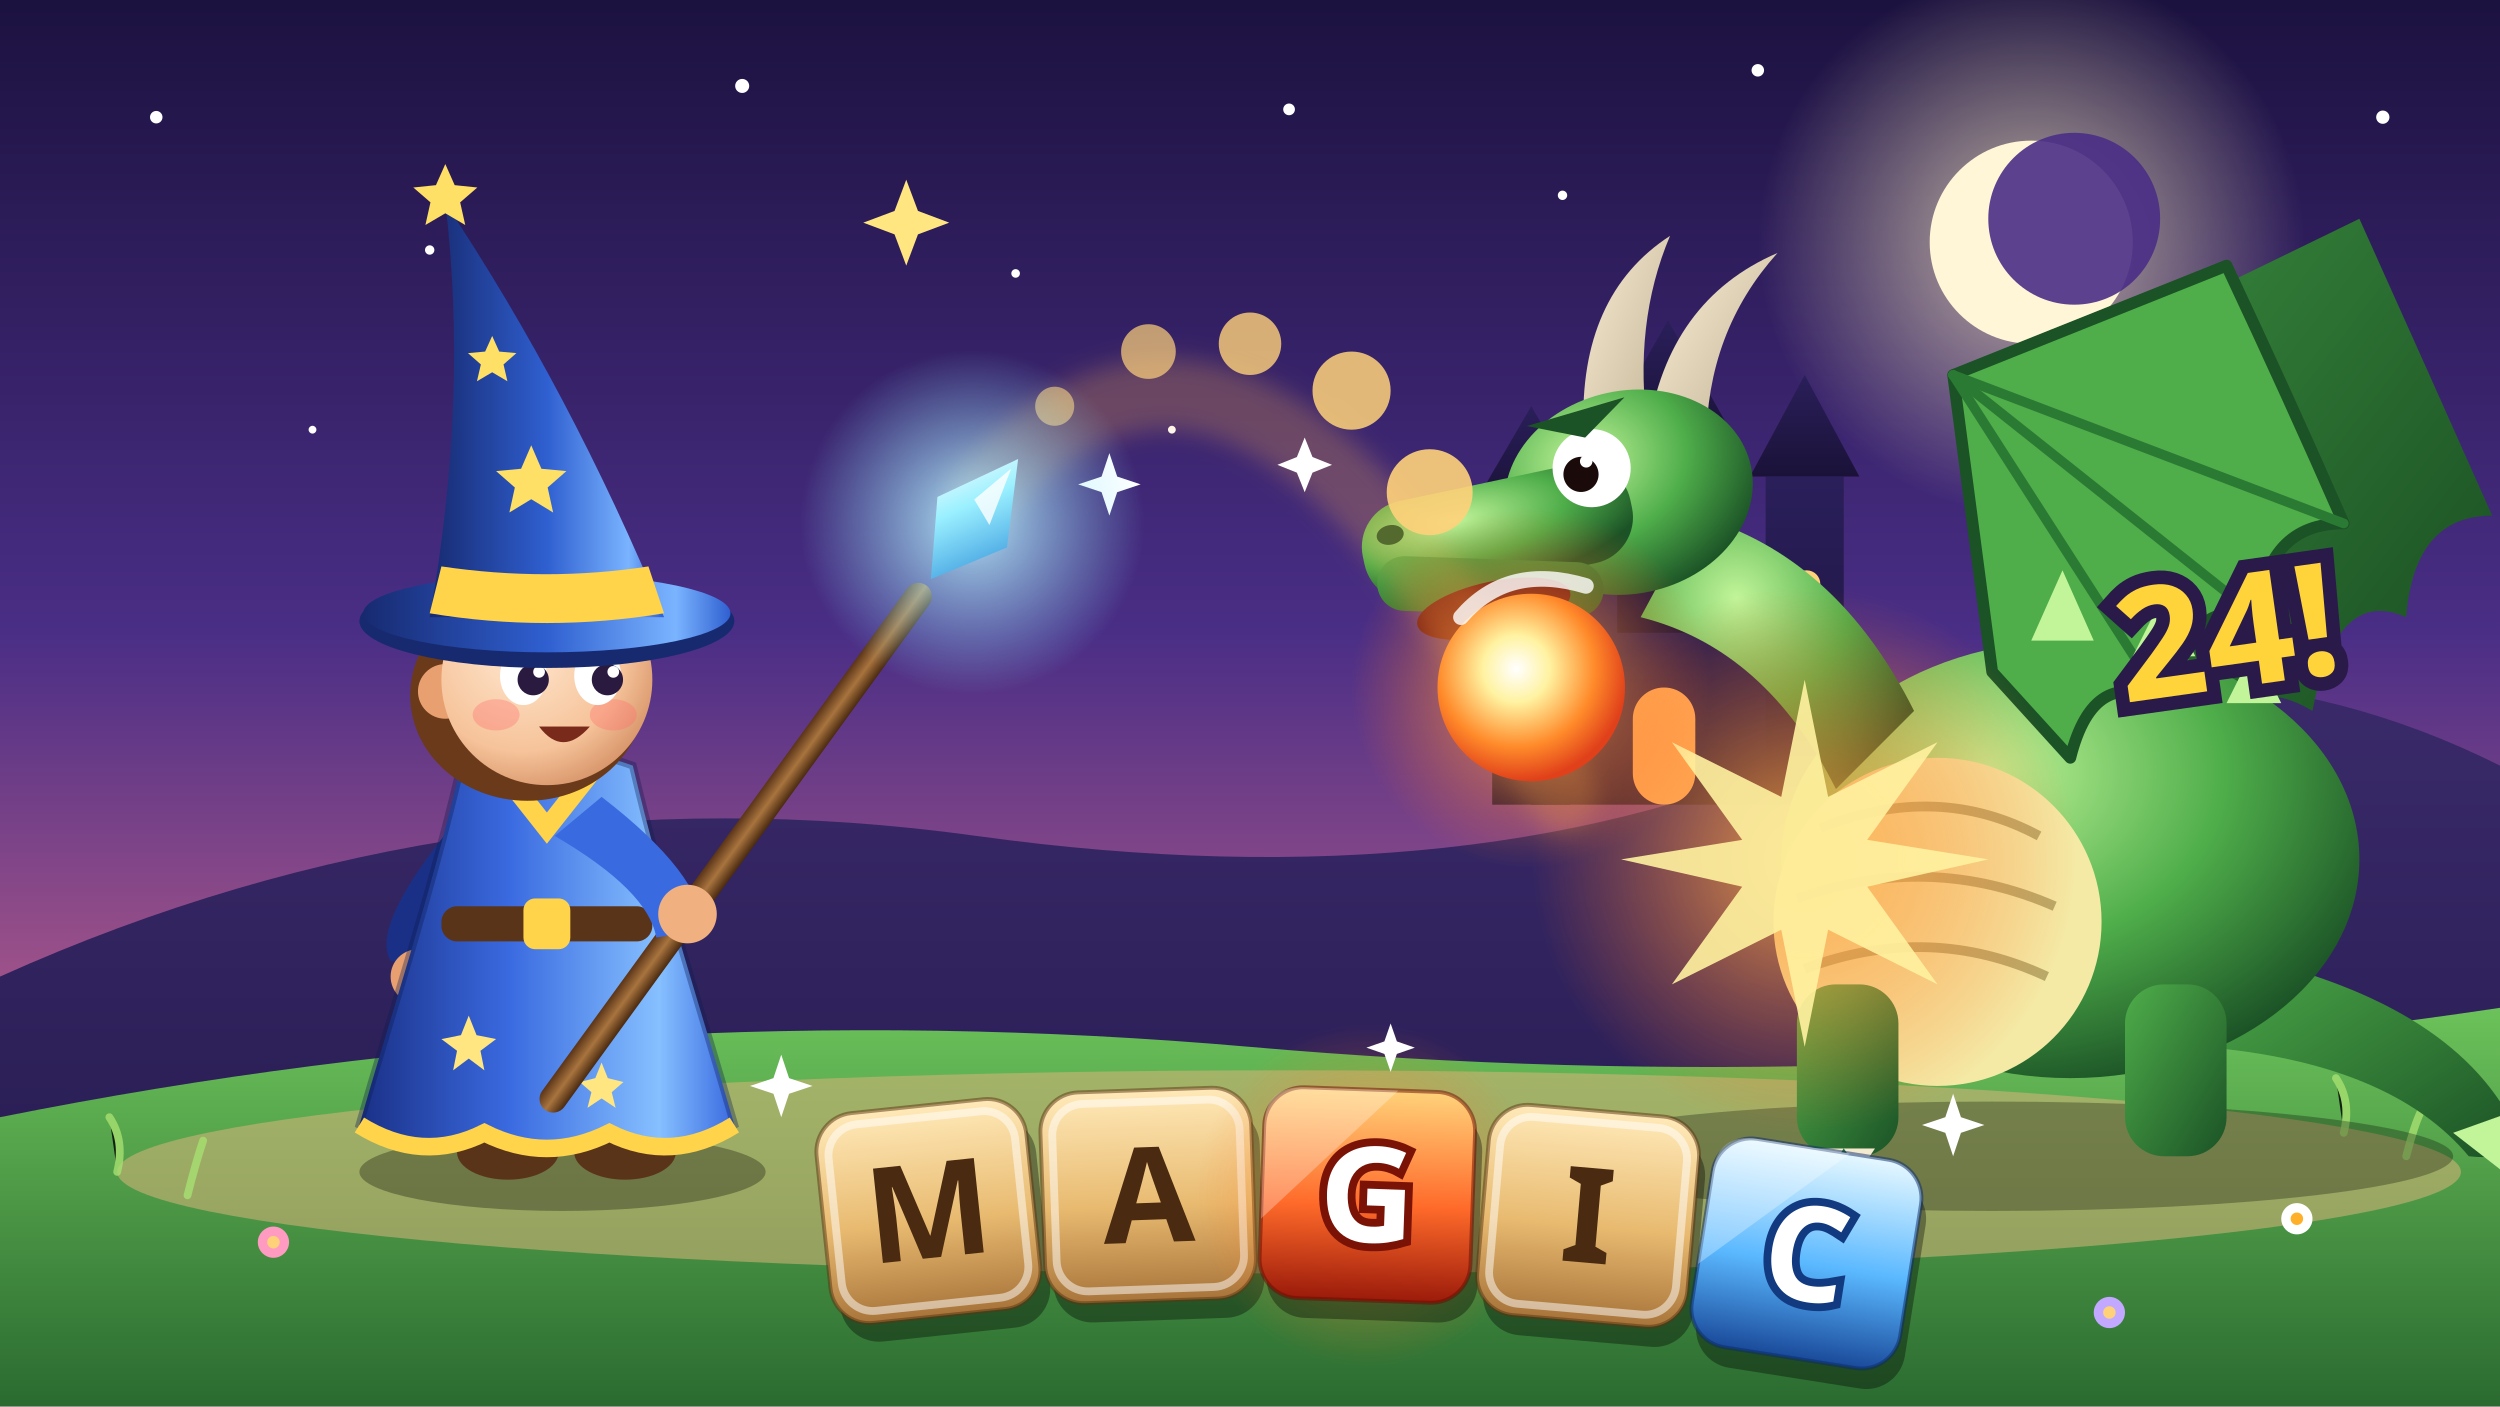
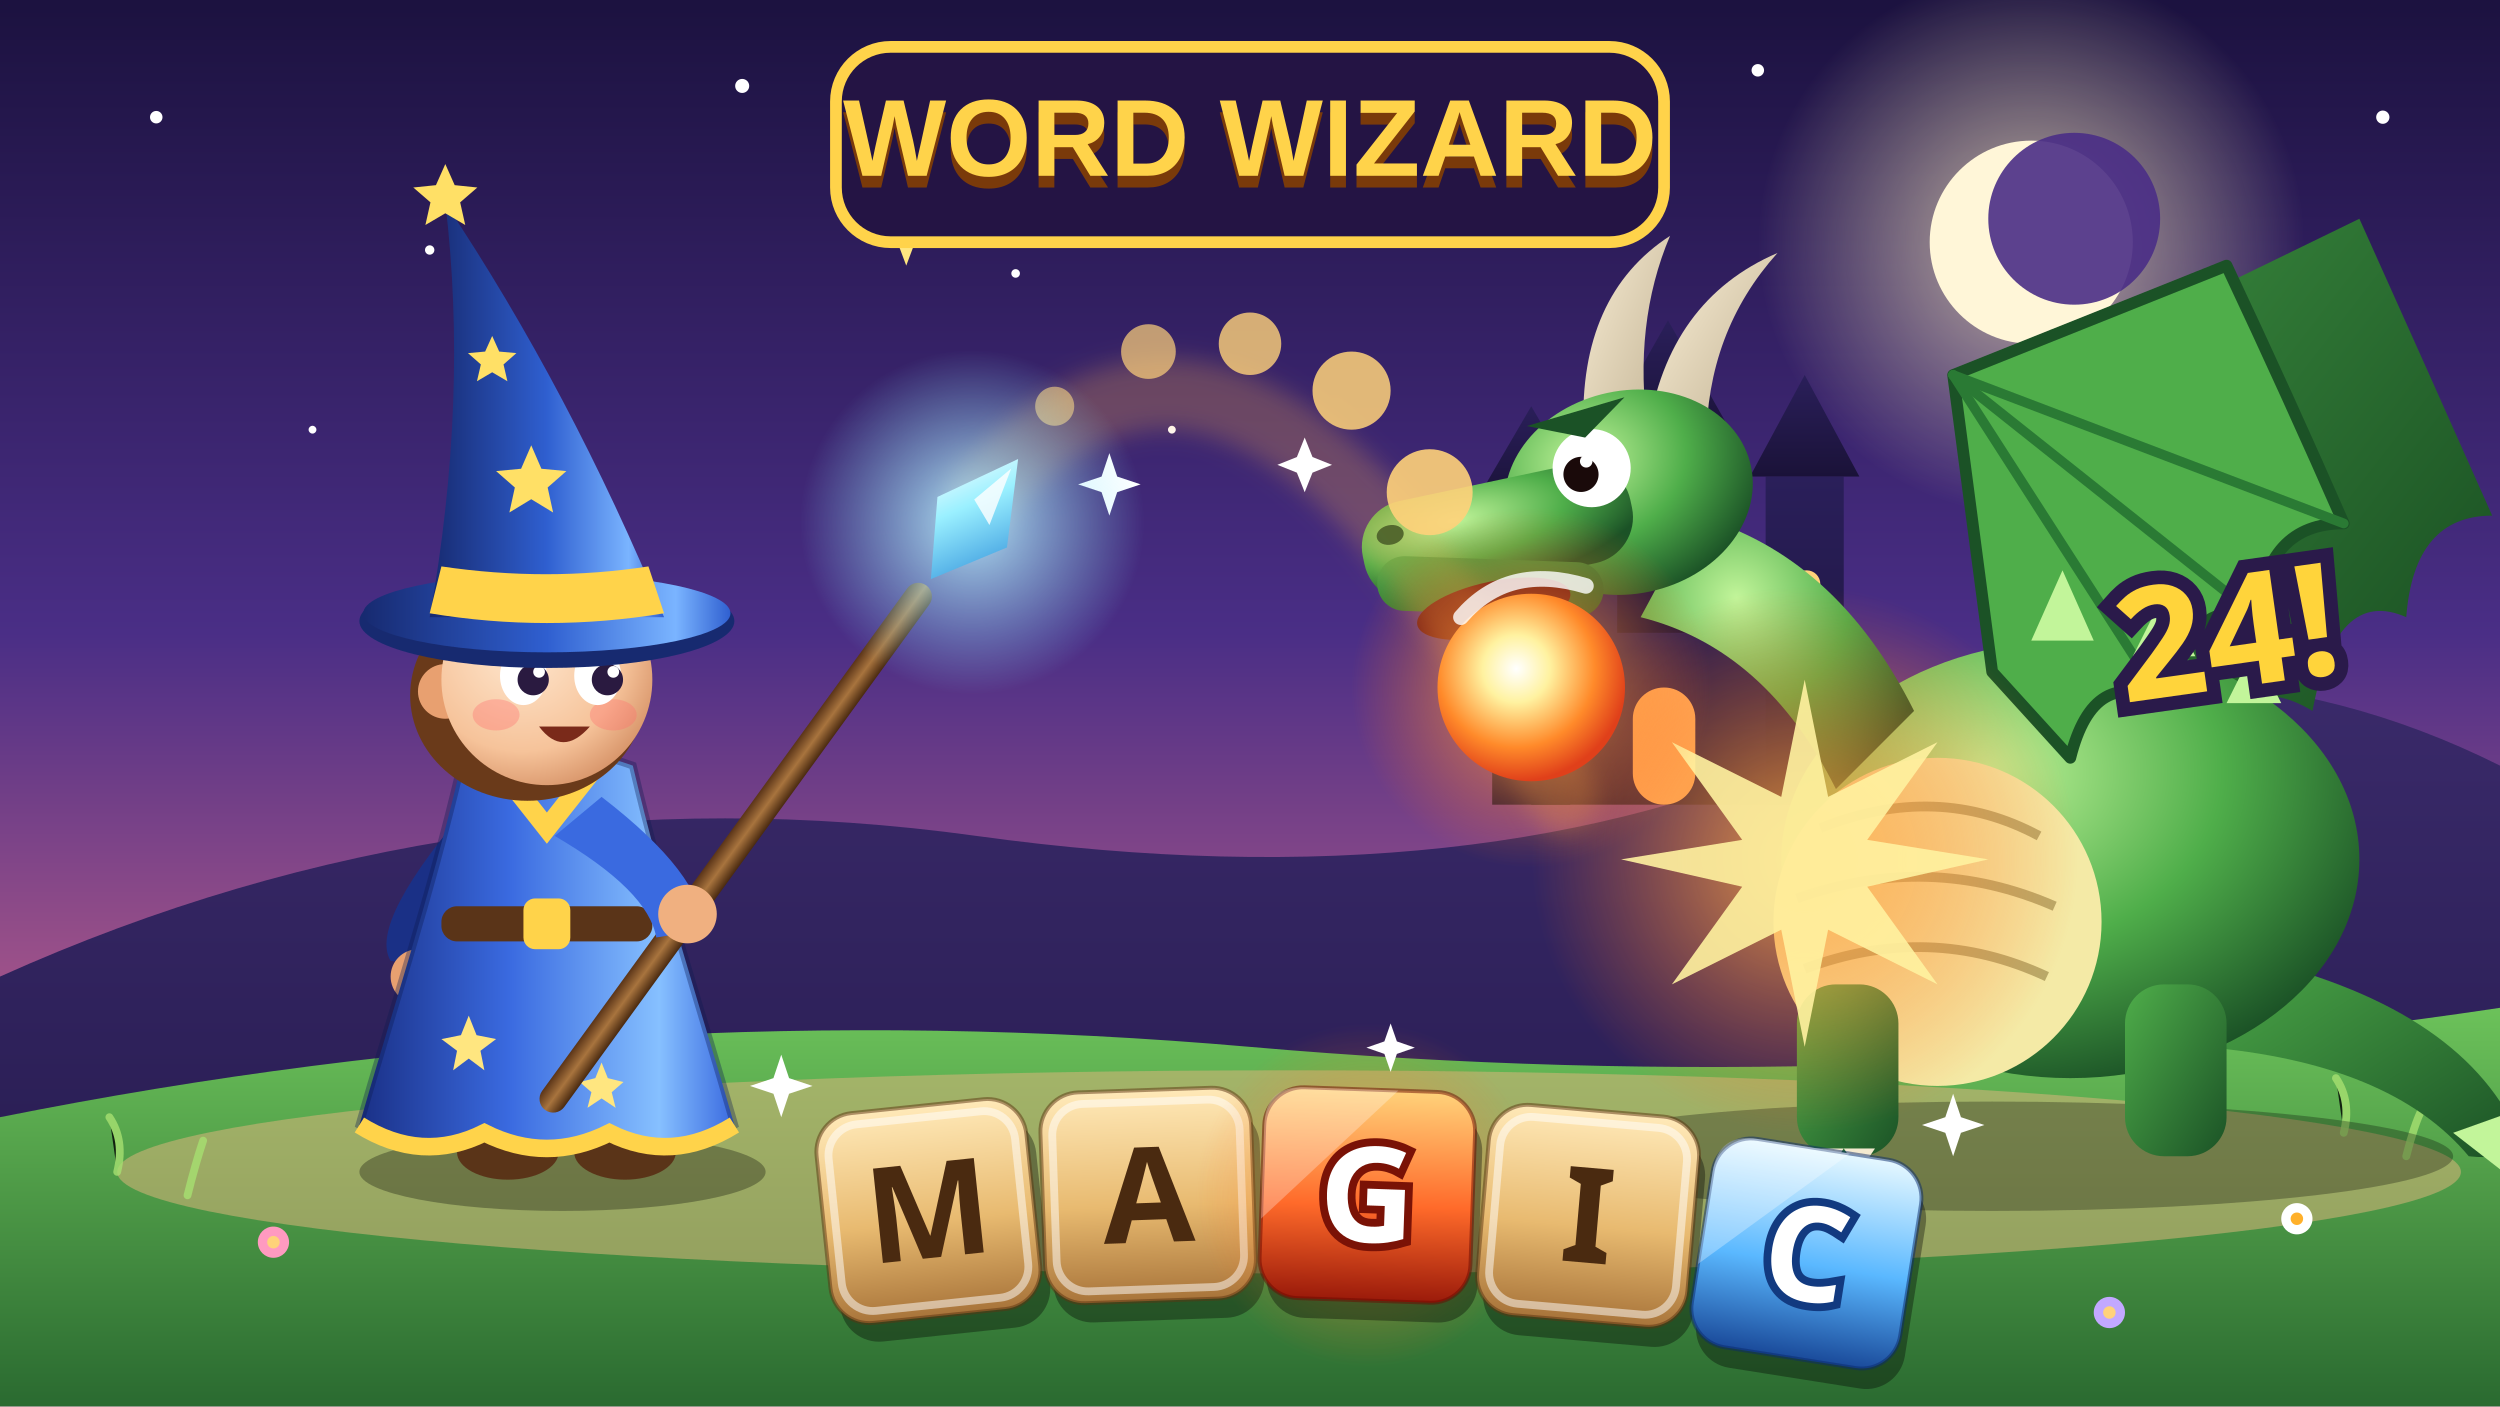
<svg xmlns="http://www.w3.org/2000/svg" viewBox="0 0 640 360" width="640" height="360">
  <defs>
    <linearGradient id="sky" x1="0" y1="0" x2="0" y2="1">
      <stop offset="0" stop-color="#1c1240" />
      <stop offset="0.45" stop-color="#4a2e86" />
      <stop offset="0.8" stop-color="#c0608a" />
      <stop offset="1" stop-color="#ffb070" />
    </linearGradient>
    <radialGradient id="moonGlow" cx="50%" cy="50%" r="50%">
      <stop offset="0" stop-color="#fff2c0" stop-opacity="0.7" />
      <stop offset="1" stop-color="#fff2c0" stop-opacity="0" />
    </radialGradient>
    <linearGradient id="hillFar" x1="0" y1="0" x2="0" y2="1">
      <stop offset="0" stop-color="#3a2a6a" />
      <stop offset="1" stop-color="#22184a" />
    </linearGradient>
    <linearGradient id="grass" x1="0" y1="0" x2="0" y2="1">
      <stop offset="0" stop-color="#6cc25a" />
      <stop offset="1" stop-color="#2a6a30" />
    </linearGradient>
    <linearGradient id="robe" x1="0" y1="0" x2="1" y2="0">
      <stop offset="0" stop-color="#1a3086" />
      <stop offset="0.4" stop-color="#3a6ae0" />
      <stop offset="0.8" stop-color="#86c0ff" />
      <stop offset="1" stop-color="#3a6ae0" />
    </linearGradient>
    <linearGradient id="hat" x1="0" y1="0" x2="1" y2="0">
      <stop offset="0" stop-color="#172a70" />
      <stop offset="0.5" stop-color="#2f5fd0" />
      <stop offset="0.85" stop-color="#7ab4ff" />
      <stop offset="1" stop-color="#2f5fd0" />
    </linearGradient>
    <radialGradient id="skin" cx="38%" cy="35%" r="70%">
      <stop offset="0" stop-color="#ffe8d0" />
      <stop offset="0.7" stop-color="#f6c39a" />
      <stop offset="1" stop-color="#d8956a" />
    </radialGradient>
    <linearGradient id="staff" x1="0" y1="0" x2="1" y2="0">
      <stop offset="0" stop-color="#5a3418" />
      <stop offset="0.5" stop-color="#a8743e" />
      <stop offset="1" stop-color="#4a2a10" />
    </linearGradient>
    <linearGradient id="crystal" x1="0" y1="0" x2="1" y2="1">
      <stop offset="0" stop-color="#ffffff" />
      <stop offset="0.4" stop-color="#9af0ff" />
      <stop offset="1" stop-color="#2a8ad8" />
    </linearGradient>
    <radialGradient id="crystalGlow" cx="50%" cy="50%" r="50%">
      <stop offset="0" stop-color="#bff4ff" stop-opacity="0.9" />
      <stop offset="1" stop-color="#8ae8ff" stop-opacity="0" />
    </radialGradient>
    <radialGradient id="fireball" cx="42%" cy="40%" r="60%">
      <stop offset="0" stop-color="#ffffff" />
      <stop offset="0.3" stop-color="#fff2a0" />
      <stop offset="0.7" stop-color="#ff8a2a" />
      <stop offset="1" stop-color="#e0401a" />
    </radialGradient>
    <radialGradient id="fireGlow" cx="50%" cy="50%" r="50%">
      <stop offset="0" stop-color="#ffb04a" stop-opacity="0.85" />
      <stop offset="1" stop-color="#ff6a1a" stop-opacity="0" />
    </radialGradient>
    <radialGradient id="dragonBody" cx="35%" cy="30%" r="75%">
      <stop offset="0" stop-color="#c2f59a" />
      <stop offset="0.55" stop-color="#4fae4a" />
      <stop offset="1" stop-color="#1b5226" />
    </radialGradient>
    <linearGradient id="dragonDark" x1="0" y1="0" x2="1" y2="1">
      <stop offset="0" stop-color="#4fae4a" />
      <stop offset="1" stop-color="#1b5226" />
    </linearGradient>
    <linearGradient id="wing" x1="0" y1="0" x2="1" y2="1">
      <stop offset="0" stop-color="#3a8a3e" />
      <stop offset="1" stop-color="#174a20" />
    </linearGradient>
    <linearGradient id="horn" x1="0" y1="0" x2="1" y2="1">
      <stop offset="0" stop-color="#fff4dc" />
      <stop offset="1" stop-color="#b8a888" />
    </linearGradient>
    <linearGradient id="wood" x1="0" y1="0" x2="0" y2="1">
      <stop offset="0" stop-color="#ffe9b8" />
      <stop offset="0.55" stop-color="#e8ba70" />
      <stop offset="1" stop-color="#a8743a" />
    </linearGradient>
    <linearGradient id="ruby" x1="0" y1="0" x2="0" y2="1">
      <stop offset="0" stop-color="#ffd27a" />
      <stop offset="0.55" stop-color="#ff6a2a" />
      <stop offset="1" stop-color="#9a1a0a" />
    </linearGradient>
    <linearGradient id="ice" x1="0" y1="0" x2="0" y2="1">
      <stop offset="0" stop-color="#e6f8ff" />
      <stop offset="0.55" stop-color="#5ab8ff" />
      <stop offset="1" stop-color="#1a4a9a" />
    </linearGradient>
    <linearGradient id="castle" x1="0" y1="0" x2="0" y2="1">
      <stop offset="0" stop-color="#2a1f5a" />
      <stop offset="1" stop-color="#1a1238" />
    </linearGradient>
    <filter id="soft" x="-20%" y="-20%" width="140%" height="140%">
      <feGaussianBlur stdDeviation="3" />
    </filter>
  </defs>
  <rect width="640" height="360" fill="url(#sky)" />
  <circle cx="520" cy="62" r="70" fill="url(#moonGlow)" />
  <circle cx="520" cy="62" r="26" fill="#fff6d8" />
  <circle cx="531" cy="56" r="22" fill="#4a2e86" opacity="0.9" />
  <g fill="#ffffff">
    <circle cx="40" cy="30" r="1.6" />
    <circle cx="110" cy="64" r="1.2" />
    <circle cx="190" cy="22" r="1.8" />
    <circle cx="260" cy="70" r="1.1" />
    <circle cx="330" cy="28" r="1.5" />
    <circle cx="400" cy="50" r="1.2" />
    <circle cx="450" cy="18" r="1.6" />
    <circle cx="600" cy="120" r="1.3" />
    <circle cx="610" cy="30" r="1.7" />
    <circle cx="80" cy="110" r="1" />
    <circle cx="300" cy="110" r="1" />
  </g>
  <path d="M232 46 l3 8 l8 3 l-8 3 l-3 8 l-3 -8 l-8 -3 l8 -3 z" fill="#ffe680" />
  <path d="M0 250 Q120 196 250 214 Q380 232 470 190 Q560 156 640 196 L640 360 L0 360 Z" fill="url(#hillFar)" />
  <g fill="url(#castle)">
    <rect x="392" y="150" width="70" height="56" />
    <rect x="382" y="128" width="20" height="78" />
    <rect x="452" y="122" width="20" height="84" />
    <rect x="414" y="112" width="26" height="50" />
    <path d="M378 128 L392 104 L406 128 Z" />
    <path d="M448 122 L462 96 L476 122 Z" />
    <path d="M410 112 L427 82 L444 112 Z" />
  </g>
  <g fill="#ffd27a">
    <rect x="422" y="128" width="8" height="12" rx="4" />
    <rect x="388" y="150" width="7" height="10" rx="3.5" />
    <rect x="459" y="146" width="7" height="10" rx="3.5" />
    <rect x="418" y="176" width="16" height="30" rx="8" fill="#ffb060" />
  </g>
  <path d="M0 286 Q160 254 320 268 Q480 282 640 258 L640 360 L0 360 Z" fill="url(#grass)" />
  <ellipse cx="330" cy="300" rx="300" ry="26" fill="#d8b47a" opacity="0.55" />
  <g stroke="#a6e070" stroke-width="2" stroke-linecap="round" opacity="0.8">
    <path d="M30 300 q2 -8 -2 -14" />
    <path d="M48 306 q2 -8 4 -14" />
    <path d="M600 290 q2 -8 -2 -14" />
    <path d="M616 296 q2 -8 4 -12" />
    <path d="M250 330 q2 -8 -2 -14" />
    <path d="M420 336 q2 -8 4 -12" />
  </g>
  <g>
    <circle cx="70" cy="318" r="4" fill="#ff9ac0" />
    <circle cx="70" cy="318" r="1.6" fill="#ffd27a" />
    <circle cx="588" cy="312" r="4" fill="#ffffff" />
    <circle cx="588" cy="312" r="1.6" fill="#ffb02a" />
    <circle cx="540" cy="336" r="4" fill="#c2a8ff" />
    <circle cx="540" cy="336" r="1.6" fill="#ffd27a" />
  </g>
  <g transform="translate(500 292)">
    <ellipse cx="10" cy="4" rx="118" ry="14" fill="#000" opacity="0.28" />
    <path d="M40 -120 L30 -200 L104 -236 Q122 -196 138 -160 Q118 -160 116 -134 Q98 -142 92 -110 Q72 -122 64 -96 Z" fill="url(#wing)" />
    <path d="M60 -50 Q120 -40 140 -10 Q150 6 132 4 Q112 -20 64 -24 Z" fill="url(#dragonDark)" />
    <path d="M128 -2 L156 -12 L146 12 Z" fill="#c2f59a" />
    <ellipse cx="30" cy="-72" rx="74" ry="56" fill="url(#dragonBody)" />
    <ellipse cx="-4" cy="-56" rx="42" ry="42" fill="#f4eaa6" />
    <g stroke="#b8aa6a" stroke-width="2.5" fill="none">
      <path d="M-34 -80 Q-4 -92 22 -78" />
      <path d="M-40 -62 Q-6 -74 26 -60" />
      <path d="M-38 -44 Q-6 -56 24 -42" />
    </g>
    <rect x="-40" y="-40" width="26" height="44" rx="10" fill="url(#dragonDark)" />
    <rect x="44" y="-40" width="26" height="44" rx="10" fill="url(#dragonDark)" />
    <path d="M-44 2 l4 6 l4 -6 l4 6 l4 -6 l4 6 l4 -6 Z" fill="#f4ead0" />
    <path d="M-10 -110 Q-30 -150 -66 -160 L-80 -134 Q-48 -126 -30 -90 Z" fill="url(#dragonBody)" />
    <g transform="translate(-92 -160) rotate(-12)">
      <path d="M18 -18 Q30 -50 60 -56 Q38 -40 32 -12 Z" fill="url(#horn)" />
      <path d="M2 -22 Q8 -56 34 -66 Q20 -46 18 -18 Z" fill="url(#horn)" />
      <ellipse cx="10" cy="-4" rx="32" ry="26" fill="url(#dragonBody)" />
      <rect x="-60" y="-14" width="70" height="26" rx="12" fill="url(#dragonBody)" />
      <rect x="-58" y="10" width="58" height="14" rx="7" fill="url(#dragonDark)" transform="rotate(14 -10 12)" />
      <ellipse cx="-30" cy="18" rx="20" ry="7" fill="#5a0a10" />
      <ellipse cx="-52" cy="-6" rx="3.5" ry="2.5" fill="#1b5226" />
      <ellipse cx="2" cy="-12" rx="10" ry="10" fill="#ffffff" />
      <circle cx="-1" cy="-11" r="4.5" fill="#1a0a0a" />
      <circle cx="1" cy="-14" r="1.6" fill="#ffffff" />
      <path d="M-12 -26 L14 -28 L2 -20 Z" fill="#1b5226" />
    </g>
    <path d="M10 -120 L0 -196 L70 -224 Q86 -190 100 -158 Q80 -158 78 -134 Q60 -140 54 -112 Q36 -122 30 -98 Z" fill="#4fae4a" stroke="#1b5226" stroke-width="3" stroke-linejoin="round" />
    <g stroke="#2a7a34" stroke-width="2.5" fill="none" stroke-linecap="round">
      <path d="M0 -196 L100 -158" />
      <path d="M0 -196 L78 -134" />
      <path d="M0 -196 L54 -112" />
    </g>
    <g fill="#c2f59a">
      <path d="M20 -128 l8 -18 l8 18 Z" />
      <path d="M46 -124 l8 -16 l8 16 Z" />
      <path d="M70 -112 l7 -14 l7 14 Z" />
    </g>
  </g>
  <circle cx="462" cy="220" r="70" fill="url(#fireGlow)" />
  <g fill="#fff2a0">
    <path d="M462 174 l6 30 l28 -14 l-18 25 l31 5 l-31 7 l18 25 l-28 -14 l-6 30 l-6 -30 l-28 14 l18 -25 l-31 -7 l31 -5 l-18 -25 l28 14 Z" opacity="0.9" />
  </g>
  <path d="M252 126 Q320 50 400 204" fill="none" stroke="#ffb04a" stroke-width="18" stroke-linecap="round" opacity="0.25" filter="url(#soft)" />
  <g fill="#ffd27a">
    <circle cx="270" cy="104" r="5" opacity="0.6" />
    <circle cx="294" cy="90" r="7" opacity="0.7" />
    <circle cx="320" cy="88" r="8" opacity="0.8" />
    <circle cx="346" cy="100" r="10" opacity="0.85" />
    <circle cx="366" cy="126" r="11" opacity="0.9" />
  </g>
  <g fill="#ffffff">
    <path d="M284 116 l2 6 l6 2 l-6 2 l-2 6 l-2 -6 l-6 -2 l6 -2 z" />
    <path d="M334 112 l2 5 l5 2 l-5 2 l-2 5 l-2 -5 l-5 -2 l5 -2 z" />
  </g>
  <circle cx="392" cy="176" r="46" fill="url(#fireGlow)" />
  <circle cx="392" cy="176" r="24" fill="url(#fireball)" />
  <path d="M374 158 Q386 144 406 150" stroke="#ffffff" stroke-width="4" fill="none" stroke-linecap="round" opacity="0.8" />
  <g transform="translate(572 176) rotate(-8)">
    <text x="0" y="0" font-family="Fredoka, 'Trebuchet MS', sans-serif" font-weight="700" font-size="40" fill="#ffd43b" stroke="#2a1a4a" stroke-width="7" paint-order="stroke" text-anchor="middle">24!</text>
  </g>
  <g transform="translate(140 300)">
    <ellipse cx="4" cy="0" rx="52" ry="10" fill="#000" opacity="0.3" />
    <ellipse cx="-10" cy="-5" rx="13" ry="7" fill="#5a3418" />
    <ellipse cx="20" cy="-5" rx="13" ry="7" fill="#5a3418" />
    <path d="M-18 -96 Q-46 -64 -40 -54 L-24 -52 Q-26 -66 -8 -90 Z" fill="#1a3086" />
    <circle cx="-33" cy="-50" r="7" fill="#e8a070" />
    <path d="M-22 -104 C-30 -70 -40 -40 -48 -12 Q-32 -2 -16 -10 Q0 -2 16 -10 Q32 -2 48 -12 C40 -40 30 -70 22 -104 Q0 -112 -22 -104 Z" fill="url(#robe)" stroke="#0e1a50" stroke-opacity="0.35" stroke-width="2" />
    <path d="M-48 -12 Q-32 -2 -16 -10 Q0 -2 16 -10 Q32 -2 48 -12" fill="none" stroke="#ffd34a" stroke-width="4.5" />
    <g fill="#ffe680">
      <path d="M-20 -40 l2 5 l5 1 l-4 3 l1 5 l-4 -3 l-4 3 l1 -5 l-4 -3 l5 -1 z" />
      <path d="M14 -28 l1.6 4 l4 1 l-3 2.6 l1 4 l-3.6 -2.4 l-3.6 2.4 l1 -4 l-3 -2.6 l4 -1 z" />
    </g>
    <rect x="-27" y="-68" width="54" height="9" rx="4" fill="#5a3418" />
    <rect x="-6" y="-70" width="12" height="13" rx="3" fill="#ffd34a" />
    <path d="M-15 -103 L0 -84 L15 -103 L11 -106 L0 -92 L-11 -106 Z" fill="#ffd34a" />
    <ellipse cx="-5" cy="-122" rx="30" ry="27" fill="#6a3a1a" />
    <circle cx="-26" cy="-123" r="7" fill="#e8a070" />
    <circle cx="0" cy="-126" r="27" fill="url(#skin)" />
    <ellipse cx="-13" cy="-117" rx="6" ry="4" fill="#ff6e6e" opacity="0.35" />
    <ellipse cx="17" cy="-117" rx="6" ry="4" fill="#ff6e6e" opacity="0.35" />
    <ellipse cx="-6" cy="-127" rx="6" ry="7.5" fill="#ffffff" />
    <ellipse cx="13" cy="-127" rx="6" ry="7.5" fill="#ffffff" />
    <circle cx="-3.5" cy="-126" r="4" fill="#2a1a40" />
    <circle cx="15.5" cy="-126" r="4" fill="#2a1a40" />
    <circle cx="-2" cy="-128" r="1.5" fill="#ffffff" />
    <circle cx="17" cy="-128" r="1.5" fill="#ffffff" />
    <path d="M-11 -141 L-2 -143 M9 -143 L18 -141" stroke="#5a2e10" stroke-width="2.2" stroke-linecap="round" />
    <path d="M-2 -114 Q4 -106 11 -114" fill="#7a2a1a" />
    <path d="M-26 -136 Q-20 -128 -14 -138 Q-8 -130 -2 -140 Q6 -132 10 -142 L10 -148 L-26 -146 Z" fill="#7a4420" />
    <ellipse cx="0" cy="-141" rx="48" ry="12" fill="#172a70" />
    <ellipse cx="0" cy="-143" rx="47" ry="10" fill="url(#hat)" />
    <path d="M-30 -142 Q-20 -198 -26 -248 Q6 -200 30 -142 Z" fill="url(#hat)" />
    <path d="M-30 -143 Q0 -138 30 -143 L26 -155 Q0 -151 -27 -155 Z" fill="#ffd34a" />
    <g fill="#ffe066">
      <path d="M-4 -186 l2.6 6 l6.4 0.6 l-4.8 4.2 l1.4 6.4 l-5.6 -3.4 l-5.6 3.4 l1.4 -6.4 l-4.8 -4.2 l6.4 -0.6 z" />
      <path d="M-14 -214 l1.8 4 l4.4 0.4 l-3.3 2.9 l1 4.3 l-3.9 -2.3 l-3.9 2.3 l1 -4.3 l-3.3 -2.9 l4.4 -0.4 z" />
      <path d="M-26 -258 l2.4 5.4 l5.8 0.6 l-4.4 3.8 l1.3 5.8 l-5.1 -3 l-5.1 3 l1.3 -5.8 l-4.4 -3.8 l5.8 -0.6 z" />
    </g>
    <g transform="translate(36 -66) rotate(36)">
      <rect x="-3.5" y="-104" width="7" height="166" rx="3.5" fill="url(#staff)" />
      <circle cx="0" cy="-124" r="44" fill="url(#crystalGlow)" />
      <path d="M0 -144 L11 -124 L0 -106 L-11 -124 Z" fill="url(#crystal)" />
      <path d="M0 -141 L4 -126 L-3 -129 Z" fill="#ffffff" opacity="0.8" />
    </g>
    <path d="M14 -96 Q40 -76 40 -62 L28 -60 Q26 -72 2 -86 Z" fill="#3a6ae0" />
    <circle cx="36" cy="-66" r="7.5" fill="#f0b080" />
  </g>
  <g font-family="Fredoka, 'Trebuchet MS', sans-serif" font-weight="700" font-size="34" text-anchor="middle">
    <g transform="translate(208 286) rotate(-6)">
      <rect x="2" y="5" width="54" height="54" rx="10" fill="#000" opacity="0.35" />
      <rect x="0" y="0" width="54" height="54" rx="10" fill="url(#wood)" stroke="#5a3410" stroke-opacity="0.5" />
      <rect x="3" y="3" width="48" height="48" rx="8" fill="none" stroke="#ffffff" stroke-opacity="0.5" stroke-width="2" />
      <text x="27" y="39" fill="#4a2a10">M</text>
    </g>
    <g transform="translate(266 280) rotate(-2)">
      <rect x="2" y="5" width="54" height="54" rx="10" fill="#000" opacity="0.35" />
      <rect x="0" y="0" width="54" height="54" rx="10" fill="url(#wood)" stroke="#5a3410" stroke-opacity="0.5" />
      <rect x="3" y="3" width="48" height="48" rx="8" fill="none" stroke="#ffffff" stroke-opacity="0.5" stroke-width="2" />
      <text x="27" y="39" fill="#4a2a10">A</text>
    </g>
    <g transform="translate(324 278) rotate(2)">
      <circle cx="27" cy="27" r="44" fill="url(#fireGlow)" opacity="0.7" />
      <rect x="2" y="5" width="54" height="54" rx="10" fill="#000" opacity="0.35" />
      <rect x="0" y="0" width="54" height="54" rx="10" fill="url(#ruby)" stroke="#6a0a00" stroke-opacity="0.5" />
      <path d="M0 10 Q0 0 10 0 L34 0 L0 34 Z" fill="#ffffff" opacity="0.28" />
      <text x="27" y="39" fill="#ffffff" stroke="#7a1206" stroke-width="4" paint-order="stroke">G</text>
    </g>
    <g transform="translate(382 282) rotate(5)">
      <rect x="2" y="5" width="54" height="54" rx="10" fill="#000" opacity="0.35" />
      <rect x="0" y="0" width="54" height="54" rx="10" fill="url(#wood)" stroke="#5a3410" stroke-opacity="0.5" />
      <rect x="3" y="3" width="48" height="48" rx="8" fill="none" stroke="#ffffff" stroke-opacity="0.5" stroke-width="2" />
      <text x="27" y="39" fill="#4a2a10">I</text>
    </g>
    <g transform="translate(440 290) rotate(9)">
      <rect x="2" y="5" width="54" height="54" rx="10" fill="#000" opacity="0.35" />
      <rect x="0" y="0" width="54" height="54" rx="10" fill="url(#ice)" stroke="#0a2a6a" stroke-opacity="0.5" />
      <path d="M0 10 Q0 0 10 0 L34 0 L0 34 Z" fill="#ffffff" opacity="0.3" />
      <text x="27" y="39" fill="#ffffff" stroke="#123a80" stroke-width="4" paint-order="stroke">C</text>
    </g>
  </g>
  <g fill="#ffffff">
    <path d="M200 270 l2 6 l6 2 l-6 2 l-2 6 l-2 -6 l-6 -2 l6 -2 z" />
    <path d="M500 280 l2 6 l6 2 l-6 2 l-2 6 l-2 -6 l-6 -2 l6 -2 z" />
    <path d="M356 262 l1.6 4.6 l4.6 1.6 l-4.6 1.6 l-1.6 4.6 l-1.6 -4.6 l-4.6 -1.6 l4.6 -1.6 z" />
  </g>
+   <g>
+     <rect x="214" y="12" width="212" height="50" rx="14" fill="#241444" stroke="#ffd34a" stroke-width="3" />
+     <text x="320" y="48" text-anchor="middle" font-family="'Trebuchet MS', 'Arial Black', Arial, sans-serif" font-weight="900" font-size="28" fill="#7a3a0a">WORD WIZARD</text>
+     <text x="320" y="45" text-anchor="middle" font-family="'Trebuchet MS', 'Arial Black', Arial, sans-serif" font-weight="900" font-size="28" fill="#ffd34a">WORD WIZARD</text>
+   </g>
</svg>
